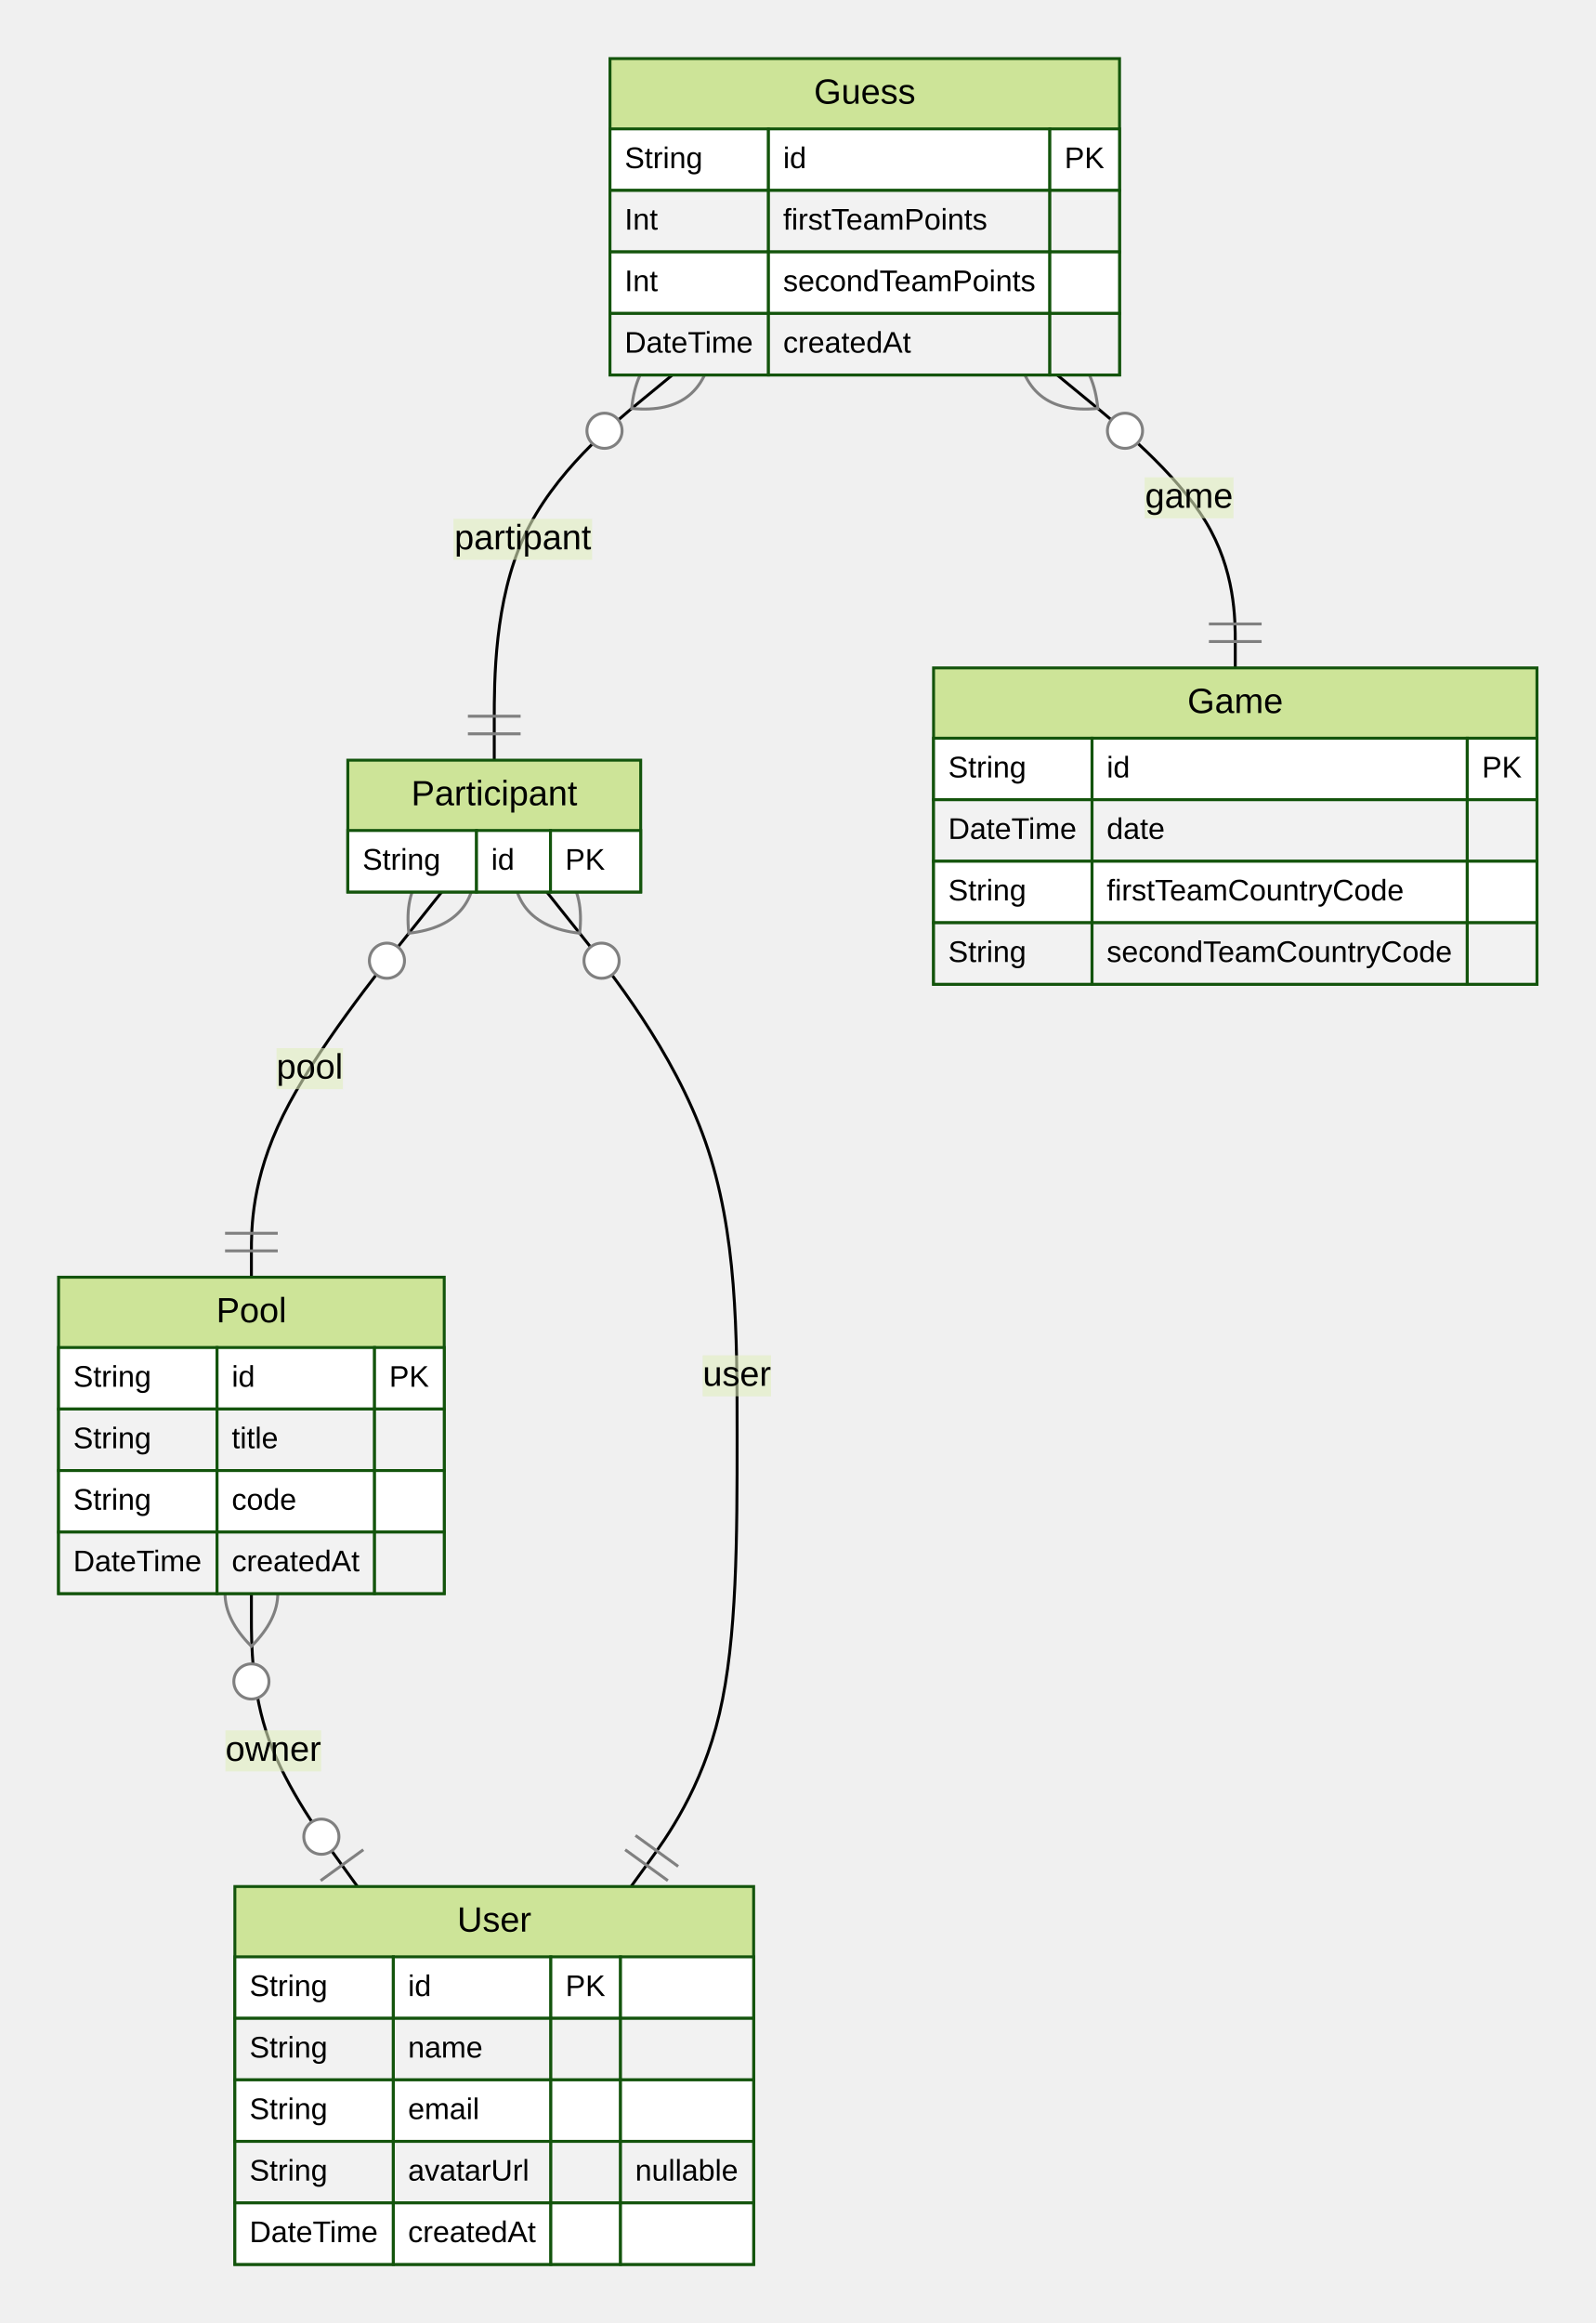
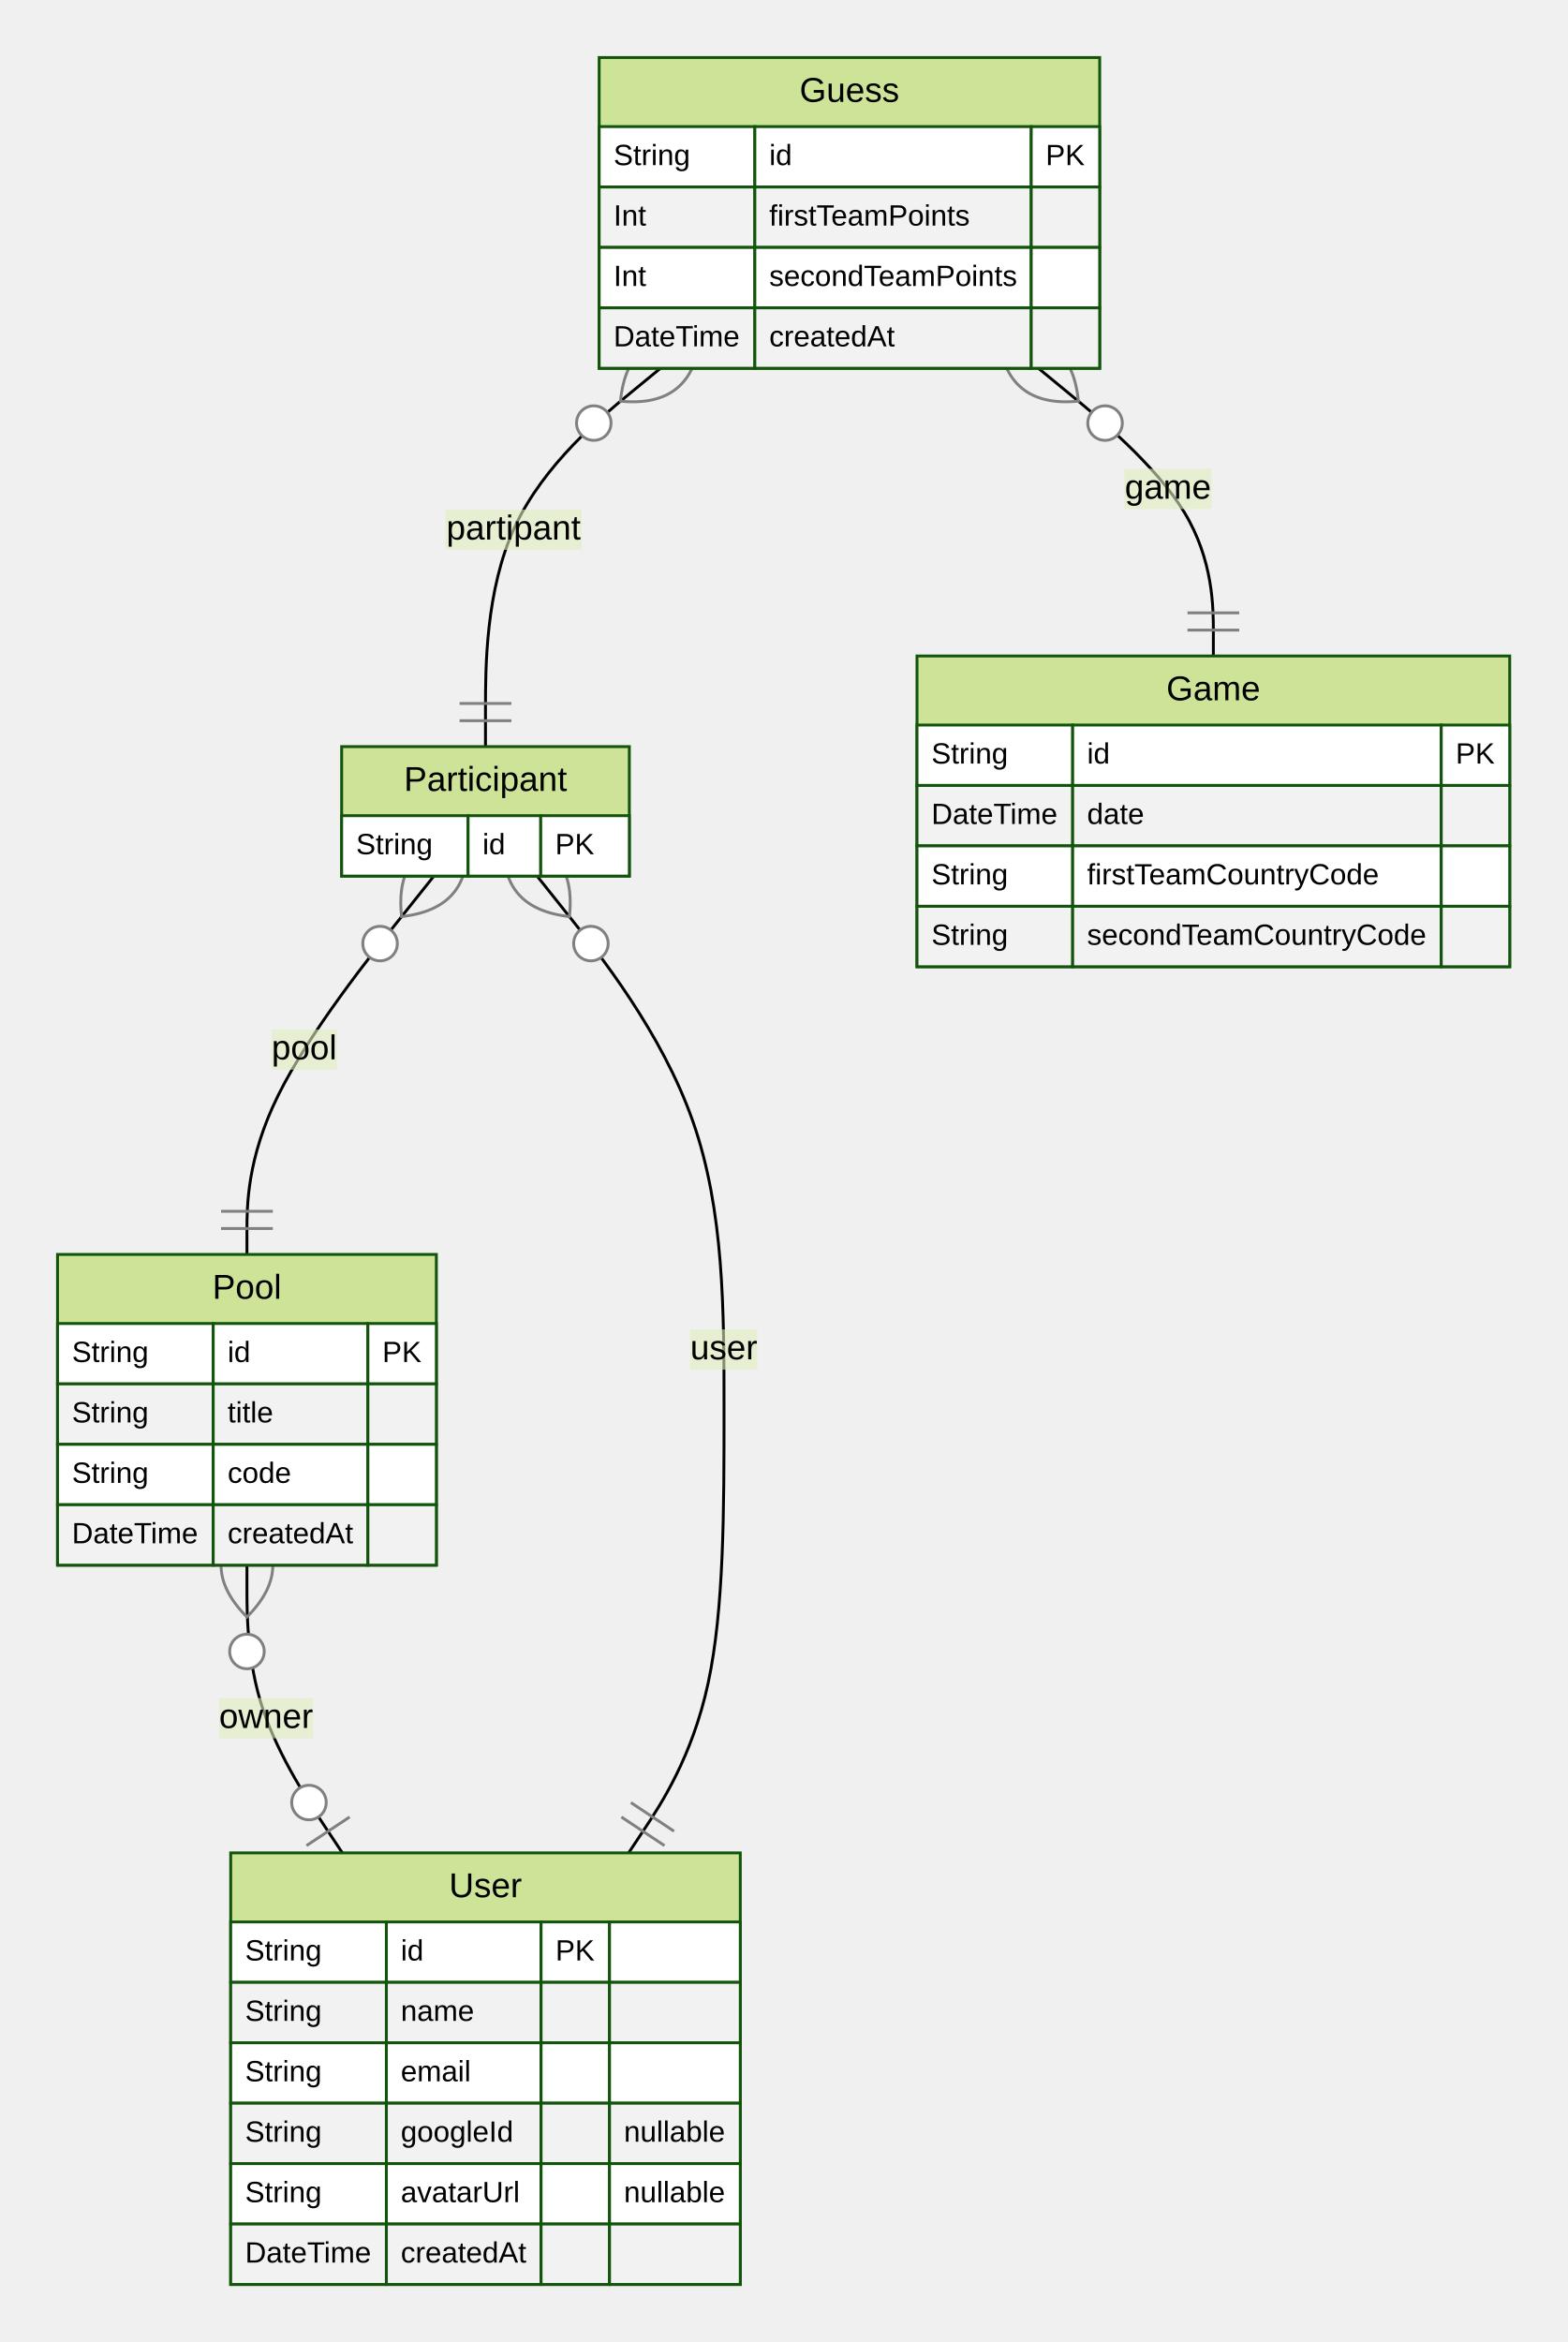
- <svg xmlns="http://www.w3.org/2000/svg" aria-labelledby="chart-title-mermaid-0 chart-desc-mermaid-0" role="img" viewBox="0 0 544.791 793" style="max-width: 544.791px; background-color: white;" width="100%" id="mermaid-0">
+ <svg xmlns="http://www.w3.org/2000/svg" aria-labelledby="chart-title-mermaid-0 chart-desc-mermaid-0" role="img" viewBox="0 0 544.791 814" style="max-width: 544.791px; background-color: white;" width="100%" id="mermaid-0">
  <style>#mermaid-0 {font-family:"trebuchet ms",verdana,arial,sans-serif;font-size:16px;fill:#000000;}#mermaid-0 .error-icon{fill:#552222;}#mermaid-0 .error-text{fill:#552222;stroke:#552222;}#mermaid-0 .edge-thickness-normal{stroke-width:2px;}#mermaid-0 .edge-thickness-thick{stroke-width:3.5px;}#mermaid-0 .edge-pattern-solid{stroke-dasharray:0;}#mermaid-0 .edge-pattern-dashed{stroke-dasharray:3;}#mermaid-0 .edge-pattern-dotted{stroke-dasharray:2;}#mermaid-0 .marker{fill:#000000;stroke:#000000;}#mermaid-0 .marker.cross{stroke:#000000;}#mermaid-0 svg{font-family:"trebuchet ms",verdana,arial,sans-serif;font-size:16px;}#mermaid-0 .entityBox{fill:#cde498;stroke:#13540c;}#mermaid-0 .attributeBoxOdd{fill:#ffffff;stroke:#13540c;}#mermaid-0 .attributeBoxEven{fill:#f2f2f2;stroke:#13540c;}#mermaid-0 .relationshipLabelBox{fill:hsl(78.158, 58.462%, 84.51%);opacity:0.7;background-color:hsl(78.158, 58.462%, 84.51%);}#mermaid-0 .relationshipLabelBox rect{opacity:0.5;}#mermaid-0 .relationshipLine{stroke:#000000;}#mermaid-0 :root{--mermaid-font-family:"trebuchet ms",verdana,arial,sans-serif;}</style>
  <g />
  <defs>
    <marker orient="auto" markerHeight="18" markerWidth="18" refY="9" refX="0" id="ONLY_ONE_START">
      <path d="M9,0 L9,18 M15,0 L15,18" fill="none" stroke="gray" />
    </marker>
  </defs>
  <defs>
    <marker orient="auto" markerHeight="18" markerWidth="18" refY="9" refX="18" id="ONLY_ONE_END">
      <path d="M3,0 L3,18 M9,0 L9,18" fill="none" stroke="gray" />
    </marker>
  </defs>
  <defs>
    <marker orient="auto" markerHeight="18" markerWidth="30" refY="9" refX="0" id="ZERO_OR_ONE_START">
      <circle r="6" cy="9" cx="21" fill="white" stroke="gray" />
      <path d="M9,0 L9,18" fill="none" stroke="gray" />
    </marker>
  </defs>
  <defs>
    <marker orient="auto" markerHeight="18" markerWidth="30" refY="9" refX="30" id="ZERO_OR_ONE_END">
      <circle r="6" cy="9" cx="9" fill="white" stroke="gray" />
      <path d="M21,0 L21,18" fill="none" stroke="gray" />
    </marker>
  </defs>
  <defs>
    <marker orient="auto" markerHeight="36" markerWidth="45" refY="18" refX="18" id="ONE_OR_MORE_START">
      <path d="M0,18 Q 18,0 36,18 Q 18,36 0,18 M42,9 L42,27" fill="none" stroke="gray" />
    </marker>
  </defs>
  <defs>
    <marker orient="auto" markerHeight="36" markerWidth="45" refY="18" refX="27" id="ONE_OR_MORE_END">
      <path d="M3,9 L3,27 M9,18 Q27,0 45,18 Q27,36 9,18" fill="none" stroke="gray" />
    </marker>
  </defs>
  <defs>
    <marker orient="auto" markerHeight="36" markerWidth="57" refY="18" refX="18" id="ZERO_OR_MORE_START">
      <circle r="6" cy="18" cx="48" fill="white" stroke="gray" />
      <path d="M0,18 Q18,0 36,18 Q18,36 0,18" fill="none" stroke="gray" />
    </marker>
  </defs>
  <defs>
    <marker orient="auto" markerHeight="36" markerWidth="57" refY="18" refX="39" id="ZERO_OR_MORE_END">
      <circle r="6" cy="18" cx="9" fill="white" stroke="gray" />
      <path d="M21,18 Q39,0 57,18 Q39,36 21,18" fill="none" stroke="gray" />
    </marker>
  </defs>
-   <path marker-start="url(#ZERO_OR_MORE_START)" marker-end="url(#ZERO_OR_ONE_END)" fill="none" stroke="gray" d="M85.841,544L85.841,552.333C85.841,560.667,85.841,577.333,91.876,594C97.911,610.667,109.981,627.333,116.016,635.667L122.051,644" class="er relationshipLine" />
-   <path marker-start="url(#ZERO_OR_MORE_START)" marker-end="url(#ONLY_ONE_END)" fill="none" stroke="gray" d="M186.702,304.5L197.532,318.083C208.362,331.667,230.023,358.833,240.853,389.75C251.683,420.667,251.683,455.333,251.683,490C251.683,524.667,251.683,559.333,245.648,585C239.613,610.667,227.543,627.333,221.508,635.667L215.473,644" class="er relationshipLine" />
+   <path marker-start="url(#ZERO_OR_MORE_START)" marker-end="url(#ZERO_OR_ONE_END)" fill="none" stroke="gray" d="M85.841,544L85.841,552.333C85.841,560.667,85.841,577.333,91.37,594C96.898,610.667,107.954,627.333,113.482,635.667L119.01,644" class="er relationshipLine" />
+   <path marker-start="url(#ZERO_OR_MORE_START)" marker-end="url(#ONLY_ONE_END)" fill="none" stroke="gray" d="M186.702,304.5L197.532,318.083C208.362,331.667,230.023,358.833,240.853,389.75C251.683,420.667,251.683,455.333,251.683,490C251.683,524.667,251.683,559.333,246.155,585C240.627,610.667,229.571,627.333,224.043,635.667L218.515,644" class="er relationshipLine" />
  <path marker-start="url(#ZERO_OR_MORE_START)" marker-end="url(#ONLY_ONE_END)" fill="none" stroke="gray" d="M150.823,304.5L139.992,318.083C129.162,331.667,107.502,358.833,96.672,380.75C85.841,402.667,85.841,419.333,85.841,427.667L85.841,436" class="er relationshipLine" />
  <path marker-start="url(#ZERO_OR_MORE_START)" marker-end="url(#ONLY_ONE_END)" fill="none" stroke="gray" d="M360.956,128L371.093,136.333C381.23,144.667,401.503,161.333,411.64,178C421.777,194.667,421.777,211.333,421.777,219.667L421.777,228" class="er relationshipLine" />
  <path marker-start="url(#ZERO_OR_MORE_START)" marker-end="url(#ONLY_ONE_END)" fill="none" stroke="gray" d="M229.583,128L219.446,136.333C209.309,144.667,189.036,161.333,178.899,183.25C168.762,205.167,168.762,232.333,168.762,245.917L168.762,259.5" class="er relationshipLine" />
  <g transform="translate(20,436 )" id="Pool">
    <rect height="108" width="131.683" y="0" x="0" stroke="gray" fill-opacity="100%" fill="honeydew" class="er entityBox" />
    <text transform="translate(65.84149,12)" style="font-family: &quot;trebuchet ms&quot;, verdana, arial, sans-serif;; font-size: 12px" text-anchor="middle" dominant-baseline="middle" y="0" x="0" id="entity-Pool" class="er entityLabel">Pool</text>
    <rect height="21" width="54.113" y="24" x="0" stroke="gray" fill-opacity="100%" fill="honeydew" class="er attributeBoxOdd" />
    <text transform="translate(5,34.5)" style="font-family: &quot;trebuchet ms&quot;, verdana, arial, sans-serif;; font-size: 10.2px" text-anchor="left" dominant-baseline="middle" y="0" x="0" id="entity-Pool-attr-1-type" class="er entityLabel">String</text>
    <rect height="21" width="53.775" y="24" x="54.113" stroke="gray" fill-opacity="100%" fill="honeydew" class="er attributeBoxOdd" />
    <text transform="translate(59.11313,34.5)" style="font-family: &quot;trebuchet ms&quot;, verdana, arial, sans-serif;; font-size: 10.2px" text-anchor="left" dominant-baseline="middle" y="0" x="0" id="entity-Pool-attr-1-name" class="er entityLabel">id</text>
    <rect height="21" width="23.795" y="24" x="107.888" stroke="gray" fill-opacity="100%" fill="honeydew" class="er attributeBoxOdd" />
    <text transform="translate(112.888,34.5)" style="font-family: &quot;trebuchet ms&quot;, verdana, arial, sans-serif;; font-size: 10.2px" text-anchor="left" dominant-baseline="middle" y="0" x="0" id="entity-Pool-attr-1-key" class="er entityLabel">PK</text>
    <rect height="21" width="54.113" y="45" x="0" stroke="gray" fill-opacity="100%" fill="honeydew" class="er attributeBoxEven" />
    <text transform="translate(5,55.5)" style="font-family: &quot;trebuchet ms&quot;, verdana, arial, sans-serif;; font-size: 10.2px" text-anchor="left" dominant-baseline="middle" y="0" x="0" id="entity-Pool-attr-2-type" class="er entityLabel">String</text>
    <rect height="21" width="53.775" y="45" x="54.113" stroke="gray" fill-opacity="100%" fill="honeydew" class="er attributeBoxEven" />
    <text transform="translate(59.11313,55.5)" style="font-family: &quot;trebuchet ms&quot;, verdana, arial, sans-serif;; font-size: 10.2px" text-anchor="left" dominant-baseline="middle" y="0" x="0" id="entity-Pool-attr-2-name" class="er entityLabel">title</text>
    <rect height="21" width="23.795" y="45" x="107.888" stroke="gray" fill-opacity="100%" fill="honeydew" class="er attributeBoxEven" />
    <text transform="translate(112.888,55.5)" style="font-family: &quot;trebuchet ms&quot;, verdana, arial, sans-serif;; font-size: 10.2px" text-anchor="left" dominant-baseline="middle" y="0" x="0" id="entity-Pool-attr-2-key" class="er entityLabel" />
    <rect height="21" width="54.113" y="66" x="0" stroke="gray" fill-opacity="100%" fill="honeydew" class="er attributeBoxOdd" />
    <text transform="translate(5,76.5)" style="font-family: &quot;trebuchet ms&quot;, verdana, arial, sans-serif;; font-size: 10.2px" text-anchor="left" dominant-baseline="middle" y="0" x="0" id="entity-Pool-attr-3-type" class="er entityLabel">String</text>
    <rect height="21" width="53.775" y="66" x="54.113" stroke="gray" fill-opacity="100%" fill="honeydew" class="er attributeBoxOdd" />
    <text transform="translate(59.11313,76.5)" style="font-family: &quot;trebuchet ms&quot;, verdana, arial, sans-serif;; font-size: 10.2px" text-anchor="left" dominant-baseline="middle" y="0" x="0" id="entity-Pool-attr-3-name" class="er entityLabel">code</text>
    <rect height="21" width="23.795" y="66" x="107.888" stroke="gray" fill-opacity="100%" fill="honeydew" class="er attributeBoxOdd" />
    <text transform="translate(112.888,76.5)" style="font-family: &quot;trebuchet ms&quot;, verdana, arial, sans-serif;; font-size: 10.2px" text-anchor="left" dominant-baseline="middle" y="0" x="0" id="entity-Pool-attr-3-key" class="er entityLabel" />
    <rect height="21" width="54.113" y="87" x="0" stroke="gray" fill-opacity="100%" fill="honeydew" class="er attributeBoxEven" />
    <text transform="translate(5,97.5)" style="font-family: &quot;trebuchet ms&quot;, verdana, arial, sans-serif;; font-size: 10.2px" text-anchor="left" dominant-baseline="middle" y="0" x="0" id="entity-Pool-attr-4-type" class="er entityLabel">DateTime</text>
    <rect height="21" width="53.775" y="87" x="54.113" stroke="gray" fill-opacity="100%" fill="honeydew" class="er attributeBoxEven" />
    <text transform="translate(59.11313,97.5)" style="font-family: &quot;trebuchet ms&quot;, verdana, arial, sans-serif;; font-size: 10.2px" text-anchor="left" dominant-baseline="middle" y="0" x="0" id="entity-Pool-attr-4-name" class="er entityLabel">createdAt</text>
    <rect height="21" width="23.795" y="87" x="107.888" stroke="gray" fill-opacity="100%" fill="honeydew" class="er attributeBoxEven" />
    <text transform="translate(112.888,97.5)" style="font-family: &quot;trebuchet ms&quot;, verdana, arial, sans-serif;; font-size: 10.2px" text-anchor="left" dominant-baseline="middle" y="0" x="0" id="entity-Pool-attr-4-key" class="er entityLabel" />
  </g>
  <g transform="translate(118.7622,259.5 )" id="Participant">
    <rect height="45" width="100" y="0" x="0" stroke="gray" fill-opacity="100%" fill="honeydew" class="er entityBox" />
    <text transform="translate(50,12)" style="font-family: &quot;trebuchet ms&quot;, verdana, arial, sans-serif;; font-size: 12px" text-anchor="middle" dominant-baseline="middle" y="0" x="0" id="entity-Participant" class="er entityLabel">Participant</text>
    <rect height="21" width="43.945" y="24" x="0" stroke="gray" fill-opacity="100%" fill="honeydew" class="er attributeBoxOdd" />
    <text transform="translate(5,34.5)" style="font-family: &quot;trebuchet ms&quot;, verdana, arial, sans-serif;; font-size: 10.2px" text-anchor="left" dominant-baseline="middle" y="0" x="0" id="entity-Participant-attr-1-type" class="er entityLabel">String</text>
    <rect height="21" width="25.262" y="24" x="43.945" stroke="gray" fill-opacity="100%" fill="honeydew" class="er attributeBoxOdd" />
    <text transform="translate(48.94526,34.5)" style="font-family: &quot;trebuchet ms&quot;, verdana, arial, sans-serif;; font-size: 10.2px" text-anchor="left" dominant-baseline="middle" y="0" x="0" id="entity-Participant-attr-1-name" class="er entityLabel">id</text>
    <rect height="21" width="30.793" y="24" x="69.207" stroke="gray" fill-opacity="100%" fill="honeydew" class="er attributeBoxOdd" />
    <text transform="translate(74.20681,34.5)" style="font-family: &quot;trebuchet ms&quot;, verdana, arial, sans-serif;; font-size: 10.2px" text-anchor="left" dominant-baseline="middle" y="0" x="0" id="entity-Participant-attr-1-key" class="er entityLabel">PK</text>
  </g>
  <g transform="translate(80.19414,644 )" id="User">
-     <rect height="129" width="177.136" y="0" x="0" stroke="gray" fill-opacity="100%" fill="honeydew" class="er entityBox" />
+     <rect height="150" width="177.136" y="0" x="0" stroke="gray" fill-opacity="100%" fill="honeydew" class="er entityBox" />
    <text transform="translate(88.5681,12)" style="font-family: &quot;trebuchet ms&quot;, verdana, arial, sans-serif;; font-size: 12px" text-anchor="middle" dominant-baseline="middle" y="0" x="0" id="entity-User" class="er entityLabel">User</text>
    <rect height="21" width="54.113" y="24" x="0" stroke="gray" fill-opacity="100%" fill="honeydew" class="er attributeBoxOdd" />
    <text transform="translate(5,34.5)" style="font-family: &quot;trebuchet ms&quot;, verdana, arial, sans-serif;; font-size: 10.2px" text-anchor="left" dominant-baseline="middle" y="0" x="0" id="entity-User-attr-1-type" class="er entityLabel">String</text>
    <rect height="21" width="53.775" y="24" x="54.113" stroke="gray" fill-opacity="100%" fill="honeydew" class="er attributeBoxOdd" />
    <text transform="translate(59.11313,34.5)" style="font-family: &quot;trebuchet ms&quot;, verdana, arial, sans-serif;; font-size: 10.2px" text-anchor="left" dominant-baseline="middle" y="0" x="0" id="entity-User-attr-1-name" class="er entityLabel">id</text>
    <rect height="21" width="23.795" y="24" x="107.888" stroke="gray" fill-opacity="100%" fill="honeydew" class="er attributeBoxOdd" />
    <text transform="translate(112.888,34.5)" style="font-family: &quot;trebuchet ms&quot;, verdana, arial, sans-serif;; font-size: 10.2px" text-anchor="left" dominant-baseline="middle" y="0" x="0" id="entity-User-attr-1-key" class="er entityLabel">PK</text>
    <rect height="21" width="45.453" y="24" x="131.683" stroke="gray" fill-opacity="100%" fill="honeydew" class="er attributeBoxOdd" />
    <text transform="translate(136.683,34.5)" style="font-family: &quot;trebuchet ms&quot;, verdana, arial, sans-serif;; font-size: 10.2px" text-anchor="left" dominant-baseline="middle" y="0" x="0" id="entity-User-attr-1-comment" class="er entityLabel" />
    <rect height="21" width="54.113" y="45" x="0" stroke="gray" fill-opacity="100%" fill="honeydew" class="er attributeBoxEven" />
    <text transform="translate(5,55.5)" style="font-family: &quot;trebuchet ms&quot;, verdana, arial, sans-serif;; font-size: 10.2px" text-anchor="left" dominant-baseline="middle" y="0" x="0" id="entity-User-attr-2-type" class="er entityLabel">String</text>
    <rect height="21" width="53.775" y="45" x="54.113" stroke="gray" fill-opacity="100%" fill="honeydew" class="er attributeBoxEven" />
    <text transform="translate(59.11313,55.5)" style="font-family: &quot;trebuchet ms&quot;, verdana, arial, sans-serif;; font-size: 10.2px" text-anchor="left" dominant-baseline="middle" y="0" x="0" id="entity-User-attr-2-name" class="er entityLabel">name</text>
    <rect height="21" width="23.795" y="45" x="107.888" stroke="gray" fill-opacity="100%" fill="honeydew" class="er attributeBoxEven" />
    <text transform="translate(112.888,55.5)" style="font-family: &quot;trebuchet ms&quot;, verdana, arial, sans-serif;; font-size: 10.2px" text-anchor="left" dominant-baseline="middle" y="0" x="0" id="entity-User-attr-2-key" class="er entityLabel" />
    <rect height="21" width="45.453" y="45" x="131.683" stroke="gray" fill-opacity="100%" fill="honeydew" class="er attributeBoxEven" />
    <text transform="translate(136.683,55.5)" style="font-family: &quot;trebuchet ms&quot;, verdana, arial, sans-serif;; font-size: 10.2px" text-anchor="left" dominant-baseline="middle" y="0" x="0" id="entity-User-attr-2-comment" class="er entityLabel" />
    <rect height="21" width="54.113" y="66" x="0" stroke="gray" fill-opacity="100%" fill="honeydew" class="er attributeBoxOdd" />
    <text transform="translate(5,76.5)" style="font-family: &quot;trebuchet ms&quot;, verdana, arial, sans-serif;; font-size: 10.2px" text-anchor="left" dominant-baseline="middle" y="0" x="0" id="entity-User-attr-3-type" class="er entityLabel">String</text>
    <rect height="21" width="53.775" y="66" x="54.113" stroke="gray" fill-opacity="100%" fill="honeydew" class="er attributeBoxOdd" />
    <text transform="translate(59.11313,76.5)" style="font-family: &quot;trebuchet ms&quot;, verdana, arial, sans-serif;; font-size: 10.2px" text-anchor="left" dominant-baseline="middle" y="0" x="0" id="entity-User-attr-3-name" class="er entityLabel">email</text>
    <rect height="21" width="23.795" y="66" x="107.888" stroke="gray" fill-opacity="100%" fill="honeydew" class="er attributeBoxOdd" />
    <text transform="translate(112.888,76.5)" style="font-family: &quot;trebuchet ms&quot;, verdana, arial, sans-serif;; font-size: 10.2px" text-anchor="left" dominant-baseline="middle" y="0" x="0" id="entity-User-attr-3-key" class="er entityLabel" />
    <rect height="21" width="45.453" y="66" x="131.683" stroke="gray" fill-opacity="100%" fill="honeydew" class="er attributeBoxOdd" />
    <text transform="translate(136.683,76.5)" style="font-family: &quot;trebuchet ms&quot;, verdana, arial, sans-serif;; font-size: 10.2px" text-anchor="left" dominant-baseline="middle" y="0" x="0" id="entity-User-attr-3-comment" class="er entityLabel" />
    <rect height="21" width="54.113" y="87" x="0" stroke="gray" fill-opacity="100%" fill="honeydew" class="er attributeBoxEven" />
    <text transform="translate(5,97.5)" style="font-family: &quot;trebuchet ms&quot;, verdana, arial, sans-serif;; font-size: 10.2px" text-anchor="left" dominant-baseline="middle" y="0" x="0" id="entity-User-attr-4-type" class="er entityLabel">String</text>
    <rect height="21" width="53.775" y="87" x="54.113" stroke="gray" fill-opacity="100%" fill="honeydew" class="er attributeBoxEven" />
-     <text transform="translate(59.11313,97.5)" style="font-family: &quot;trebuchet ms&quot;, verdana, arial, sans-serif;; font-size: 10.2px" text-anchor="left" dominant-baseline="middle" y="0" x="0" id="entity-User-attr-4-name" class="er entityLabel">avatarUrl</text>
+     <text transform="translate(59.11313,97.5)" style="font-family: &quot;trebuchet ms&quot;, verdana, arial, sans-serif;; font-size: 10.2px" text-anchor="left" dominant-baseline="middle" y="0" x="0" id="entity-User-attr-4-name" class="er entityLabel">googleId</text>
    <rect height="21" width="23.795" y="87" x="107.888" stroke="gray" fill-opacity="100%" fill="honeydew" class="er attributeBoxEven" />
    <text transform="translate(112.888,97.5)" style="font-family: &quot;trebuchet ms&quot;, verdana, arial, sans-serif;; font-size: 10.2px" text-anchor="left" dominant-baseline="middle" y="0" x="0" id="entity-User-attr-4-key" class="er entityLabel" />
    <rect height="21" width="45.453" y="87" x="131.683" stroke="gray" fill-opacity="100%" fill="honeydew" class="er attributeBoxEven" />
    <text transform="translate(136.683,97.5)" style="font-family: &quot;trebuchet ms&quot;, verdana, arial, sans-serif;; font-size: 10.2px" text-anchor="left" dominant-baseline="middle" y="0" x="0" id="entity-User-attr-4-comment" class="er entityLabel">nullable</text>
    <rect height="21" width="54.113" y="108" x="0" stroke="gray" fill-opacity="100%" fill="honeydew" class="er attributeBoxOdd" />
-     <text transform="translate(5,118.5)" style="font-family: &quot;trebuchet ms&quot;, verdana, arial, sans-serif;; font-size: 10.2px" text-anchor="left" dominant-baseline="middle" y="0" x="0" id="entity-User-attr-5-type" class="er entityLabel">DateTime</text>
+     <text transform="translate(5,118.5)" style="font-family: &quot;trebuchet ms&quot;, verdana, arial, sans-serif;; font-size: 10.2px" text-anchor="left" dominant-baseline="middle" y="0" x="0" id="entity-User-attr-5-type" class="er entityLabel">String</text>
    <rect height="21" width="53.775" y="108" x="54.113" stroke="gray" fill-opacity="100%" fill="honeydew" class="er attributeBoxOdd" />
-     <text transform="translate(59.11313,118.5)" style="font-family: &quot;trebuchet ms&quot;, verdana, arial, sans-serif;; font-size: 10.2px" text-anchor="left" dominant-baseline="middle" y="0" x="0" id="entity-User-attr-5-name" class="er entityLabel">createdAt</text>
+     <text transform="translate(59.11313,118.5)" style="font-family: &quot;trebuchet ms&quot;, verdana, arial, sans-serif;; font-size: 10.2px" text-anchor="left" dominant-baseline="middle" y="0" x="0" id="entity-User-attr-5-name" class="er entityLabel">avatarUrl</text>
    <rect height="21" width="23.795" y="108" x="107.888" stroke="gray" fill-opacity="100%" fill="honeydew" class="er attributeBoxOdd" />
    <text transform="translate(112.888,118.5)" style="font-family: &quot;trebuchet ms&quot;, verdana, arial, sans-serif;; font-size: 10.2px" text-anchor="left" dominant-baseline="middle" y="0" x="0" id="entity-User-attr-5-key" class="er entityLabel" />
    <rect height="21" width="45.453" y="108" x="131.683" stroke="gray" fill-opacity="100%" fill="honeydew" class="er attributeBoxOdd" />
-     <text transform="translate(136.683,118.5)" style="font-family: &quot;trebuchet ms&quot;, verdana, arial, sans-serif;; font-size: 10.2px" text-anchor="left" dominant-baseline="middle" y="0" x="0" id="entity-User-attr-5-comment" class="er entityLabel" />
+     <text transform="translate(136.683,118.5)" style="font-family: &quot;trebuchet ms&quot;, verdana, arial, sans-serif;; font-size: 10.2px" text-anchor="left" dominant-baseline="middle" y="0" x="0" id="entity-User-attr-5-comment" class="er entityLabel">nullable</text>
+     <rect height="21" width="54.113" y="129" x="0" stroke="gray" fill-opacity="100%" fill="honeydew" class="er attributeBoxEven" />
+     <text transform="translate(5,139.5)" style="font-family: &quot;trebuchet ms&quot;, verdana, arial, sans-serif;; font-size: 10.2px" text-anchor="left" dominant-baseline="middle" y="0" x="0" id="entity-User-attr-6-type" class="er entityLabel">DateTime</text>
+     <rect height="21" width="53.775" y="129" x="54.113" stroke="gray" fill-opacity="100%" fill="honeydew" class="er attributeBoxEven" />
+     <text transform="translate(59.11313,139.5)" style="font-family: &quot;trebuchet ms&quot;, verdana, arial, sans-serif;; font-size: 10.2px" text-anchor="left" dominant-baseline="middle" y="0" x="0" id="entity-User-attr-6-name" class="er entityLabel">createdAt</text>
+     <rect height="21" width="23.795" y="129" x="107.888" stroke="gray" fill-opacity="100%" fill="honeydew" class="er attributeBoxEven" />
+     <text transform="translate(112.888,139.5)" style="font-family: &quot;trebuchet ms&quot;, verdana, arial, sans-serif;; font-size: 10.2px" text-anchor="left" dominant-baseline="middle" y="0" x="0" id="entity-User-attr-6-key" class="er entityLabel" />
+     <rect height="21" width="45.453" y="129" x="131.683" stroke="gray" fill-opacity="100%" fill="honeydew" class="er attributeBoxEven" />
+     <text transform="translate(136.683,139.5)" style="font-family: &quot;trebuchet ms&quot;, verdana, arial, sans-serif;; font-size: 10.2px" text-anchor="left" dominant-baseline="middle" y="0" x="0" id="entity-User-attr-6-comment" class="er entityLabel" />
  </g>
  <g transform="translate(318.7622,228 )" id="Game">
    <rect height="108" width="206.029" y="0" x="0" stroke="gray" fill-opacity="100%" fill="honeydew" class="er entityBox" />
    <text transform="translate(103.0145,12)" style="font-family: &quot;trebuchet ms&quot;, verdana, arial, sans-serif;; font-size: 12px" text-anchor="middle" dominant-baseline="middle" y="0" x="0" id="entity-Game" class="er entityLabel">Game</text>
    <rect height="21" width="54.113" y="24" x="0" stroke="gray" fill-opacity="100%" fill="honeydew" class="er attributeBoxOdd" />
    <text transform="translate(5,34.5)" style="font-family: &quot;trebuchet ms&quot;, verdana, arial, sans-serif;; font-size: 10.2px" text-anchor="left" dominant-baseline="middle" y="0" x="0" id="entity-Game-attr-1-type" class="er entityLabel">String</text>
    <rect height="21" width="128.121" y="24" x="54.113" stroke="gray" fill-opacity="100%" fill="honeydew" class="er attributeBoxOdd" />
    <text transform="translate(59.11313,34.5)" style="font-family: &quot;trebuchet ms&quot;, verdana, arial, sans-serif;; font-size: 10.2px" text-anchor="left" dominant-baseline="middle" y="0" x="0" id="entity-Game-attr-1-name" class="er entityLabel">id</text>
    <rect height="21" width="23.795" y="24" x="182.234" stroke="gray" fill-opacity="100%" fill="honeydew" class="er attributeBoxOdd" />
    <text transform="translate(187.2339,34.5)" style="font-family: &quot;trebuchet ms&quot;, verdana, arial, sans-serif;; font-size: 10.2px" text-anchor="left" dominant-baseline="middle" y="0" x="0" id="entity-Game-attr-1-key" class="er entityLabel">PK</text>
    <rect height="21" width="54.113" y="45" x="0" stroke="gray" fill-opacity="100%" fill="honeydew" class="er attributeBoxEven" />
    <text transform="translate(5,55.5)" style="font-family: &quot;trebuchet ms&quot;, verdana, arial, sans-serif;; font-size: 10.2px" text-anchor="left" dominant-baseline="middle" y="0" x="0" id="entity-Game-attr-2-type" class="er entityLabel">DateTime</text>
    <rect height="21" width="128.121" y="45" x="54.113" stroke="gray" fill-opacity="100%" fill="honeydew" class="er attributeBoxEven" />
    <text transform="translate(59.11313,55.5)" style="font-family: &quot;trebuchet ms&quot;, verdana, arial, sans-serif;; font-size: 10.2px" text-anchor="left" dominant-baseline="middle" y="0" x="0" id="entity-Game-attr-2-name" class="er entityLabel">date</text>
    <rect height="21" width="23.795" y="45" x="182.234" stroke="gray" fill-opacity="100%" fill="honeydew" class="er attributeBoxEven" />
    <text transform="translate(187.2339,55.5)" style="font-family: &quot;trebuchet ms&quot;, verdana, arial, sans-serif;; font-size: 10.2px" text-anchor="left" dominant-baseline="middle" y="0" x="0" id="entity-Game-attr-2-key" class="er entityLabel" />
    <rect height="21" width="54.113" y="66" x="0" stroke="gray" fill-opacity="100%" fill="honeydew" class="er attributeBoxOdd" />
    <text transform="translate(5,76.5)" style="font-family: &quot;trebuchet ms&quot;, verdana, arial, sans-serif;; font-size: 10.2px" text-anchor="left" dominant-baseline="middle" y="0" x="0" id="entity-Game-attr-3-type" class="er entityLabel">String</text>
    <rect height="21" width="128.121" y="66" x="54.113" stroke="gray" fill-opacity="100%" fill="honeydew" class="er attributeBoxOdd" />
    <text transform="translate(59.11313,76.5)" style="font-family: &quot;trebuchet ms&quot;, verdana, arial, sans-serif;; font-size: 10.2px" text-anchor="left" dominant-baseline="middle" y="0" x="0" id="entity-Game-attr-3-name" class="er entityLabel">firstTeamCountryCode</text>
    <rect height="21" width="23.795" y="66" x="182.234" stroke="gray" fill-opacity="100%" fill="honeydew" class="er attributeBoxOdd" />
    <text transform="translate(187.2339,76.5)" style="font-family: &quot;trebuchet ms&quot;, verdana, arial, sans-serif;; font-size: 10.2px" text-anchor="left" dominant-baseline="middle" y="0" x="0" id="entity-Game-attr-3-key" class="er entityLabel" />
    <rect height="21" width="54.113" y="87" x="0" stroke="gray" fill-opacity="100%" fill="honeydew" class="er attributeBoxEven" />
    <text transform="translate(5,97.5)" style="font-family: &quot;trebuchet ms&quot;, verdana, arial, sans-serif;; font-size: 10.2px" text-anchor="left" dominant-baseline="middle" y="0" x="0" id="entity-Game-attr-4-type" class="er entityLabel">String</text>
    <rect height="21" width="128.121" y="87" x="54.113" stroke="gray" fill-opacity="100%" fill="honeydew" class="er attributeBoxEven" />
    <text transform="translate(59.11313,97.5)" style="font-family: &quot;trebuchet ms&quot;, verdana, arial, sans-serif;; font-size: 10.2px" text-anchor="left" dominant-baseline="middle" y="0" x="0" id="entity-Game-attr-4-name" class="er entityLabel">secondTeamCountryCode</text>
    <rect height="21" width="23.795" y="87" x="182.234" stroke="gray" fill-opacity="100%" fill="honeydew" class="er attributeBoxEven" />
    <text transform="translate(187.2339,97.5)" style="font-family: &quot;trebuchet ms&quot;, verdana, arial, sans-serif;; font-size: 10.2px" text-anchor="left" dominant-baseline="middle" y="0" x="0" id="entity-Game-attr-4-key" class="er entityLabel" />
  </g>
  <g transform="translate(208.2763,20 )" id="Guess">
    <rect height="108" width="173.986" y="0" x="0" stroke="gray" fill-opacity="100%" fill="honeydew" class="er entityBox" />
    <text transform="translate(86.99312,12)" style="font-family: &quot;trebuchet ms&quot;, verdana, arial, sans-serif;; font-size: 12px" text-anchor="middle" dominant-baseline="middle" y="0" x="0" id="entity-Guess" class="er entityLabel">Guess</text>
    <rect height="21" width="54.113" y="24" x="0" stroke="gray" fill-opacity="100%" fill="honeydew" class="er attributeBoxOdd" />
    <text transform="translate(5,34.5)" style="font-family: &quot;trebuchet ms&quot;, verdana, arial, sans-serif;; font-size: 10.2px" text-anchor="left" dominant-baseline="middle" y="0" x="0" id="entity-Guess-attr-1-type" class="er entityLabel">String</text>
    <rect height="21" width="96.078" y="24" x="54.113" stroke="gray" fill-opacity="100%" fill="honeydew" class="er attributeBoxOdd" />
    <text transform="translate(59.11313,34.5)" style="font-family: &quot;trebuchet ms&quot;, verdana, arial, sans-serif;; font-size: 10.2px" text-anchor="left" dominant-baseline="middle" y="0" x="0" id="entity-Guess-attr-1-name" class="er entityLabel">id</text>
    <rect height="21" width="23.795" y="24" x="150.191" stroke="gray" fill-opacity="100%" fill="honeydew" class="er attributeBoxOdd" />
    <text transform="translate(155.1913,34.5)" style="font-family: &quot;trebuchet ms&quot;, verdana, arial, sans-serif;; font-size: 10.2px" text-anchor="left" dominant-baseline="middle" y="0" x="0" id="entity-Guess-attr-1-key" class="er entityLabel">PK</text>
    <rect height="21" width="54.113" y="45" x="0" stroke="gray" fill-opacity="100%" fill="honeydew" class="er attributeBoxEven" />
    <text transform="translate(5,55.5)" style="font-family: &quot;trebuchet ms&quot;, verdana, arial, sans-serif;; font-size: 10.2px" text-anchor="left" dominant-baseline="middle" y="0" x="0" id="entity-Guess-attr-2-type" class="er entityLabel">Int</text>
    <rect height="21" width="96.078" y="45" x="54.113" stroke="gray" fill-opacity="100%" fill="honeydew" class="er attributeBoxEven" />
    <text transform="translate(59.11313,55.5)" style="font-family: &quot;trebuchet ms&quot;, verdana, arial, sans-serif;; font-size: 10.2px" text-anchor="left" dominant-baseline="middle" y="0" x="0" id="entity-Guess-attr-2-name" class="er entityLabel">firstTeamPoints</text>
    <rect height="21" width="23.795" y="45" x="150.191" stroke="gray" fill-opacity="100%" fill="honeydew" class="er attributeBoxEven" />
    <text transform="translate(155.1913,55.5)" style="font-family: &quot;trebuchet ms&quot;, verdana, arial, sans-serif;; font-size: 10.2px" text-anchor="left" dominant-baseline="middle" y="0" x="0" id="entity-Guess-attr-2-key" class="er entityLabel" />
    <rect height="21" width="54.113" y="66" x="0" stroke="gray" fill-opacity="100%" fill="honeydew" class="er attributeBoxOdd" />
    <text transform="translate(5,76.5)" style="font-family: &quot;trebuchet ms&quot;, verdana, arial, sans-serif;; font-size: 10.2px" text-anchor="left" dominant-baseline="middle" y="0" x="0" id="entity-Guess-attr-3-type" class="er entityLabel">Int</text>
    <rect height="21" width="96.078" y="66" x="54.113" stroke="gray" fill-opacity="100%" fill="honeydew" class="er attributeBoxOdd" />
    <text transform="translate(59.11313,76.5)" style="font-family: &quot;trebuchet ms&quot;, verdana, arial, sans-serif;; font-size: 10.2px" text-anchor="left" dominant-baseline="middle" y="0" x="0" id="entity-Guess-attr-3-name" class="er entityLabel">secondTeamPoints</text>
    <rect height="21" width="23.795" y="66" x="150.191" stroke="gray" fill-opacity="100%" fill="honeydew" class="er attributeBoxOdd" />
    <text transform="translate(155.1913,76.5)" style="font-family: &quot;trebuchet ms&quot;, verdana, arial, sans-serif;; font-size: 10.2px" text-anchor="left" dominant-baseline="middle" y="0" x="0" id="entity-Guess-attr-3-key" class="er entityLabel" />
    <rect height="21" width="54.113" y="87" x="0" stroke="gray" fill-opacity="100%" fill="honeydew" class="er attributeBoxEven" />
    <text transform="translate(5,97.5)" style="font-family: &quot;trebuchet ms&quot;, verdana, arial, sans-serif;; font-size: 10.2px" text-anchor="left" dominant-baseline="middle" y="0" x="0" id="entity-Guess-attr-4-type" class="er entityLabel">DateTime</text>
    <rect height="21" width="96.078" y="87" x="54.113" stroke="gray" fill-opacity="100%" fill="honeydew" class="er attributeBoxEven" />
    <text transform="translate(59.11313,97.5)" style="font-family: &quot;trebuchet ms&quot;, verdana, arial, sans-serif;; font-size: 10.2px" text-anchor="left" dominant-baseline="middle" y="0" x="0" id="entity-Guess-attr-4-name" class="er entityLabel">createdAt</text>
    <rect height="21" width="23.795" y="87" x="150.191" stroke="gray" fill-opacity="100%" fill="honeydew" class="er attributeBoxEven" />
    <text transform="translate(155.1913,97.5)" style="font-family: &quot;trebuchet ms&quot;, verdana, arial, sans-serif;; font-size: 10.2px" text-anchor="left" dominant-baseline="middle" y="0" x="0" id="entity-Guess-attr-4-key" class="er entityLabel" />
  </g>
-   <rect fill-opacity="85%" fill="white" height="14" width="32.688" y="590.7" x="76.968" class="er relationshipLabelBox" />
-   <text style="font-family: &quot;trebuchet ms&quot;, verdana, arial, sans-serif;; font-size: 12px" dominant-baseline="middle" text-anchor="middle" y="597.7" x="93.312" id="rel1" class="er relationshipLabel">owner</text>
-   <rect fill-opacity="85%" fill="white" height="14" width="23.348" y="462.676" x="239.928" class="er relationshipLabelBox" />
-   <text style="font-family: &quot;trebuchet ms&quot;, verdana, arial, sans-serif;; font-size: 12px" dominant-baseline="middle" text-anchor="middle" y="469.676" x="251.601" id="rel2" class="er relationshipLabel">user</text>
+   <rect fill-opacity="85%" fill="white" height="14" width="32.688" y="590.185" x="76.147" class="er relationshipLabelBox" />
+   <text style="font-family: &quot;trebuchet ms&quot;, verdana, arial, sans-serif;; font-size: 12px" dominant-baseline="middle" text-anchor="middle" y="597.185" x="92.491" id="rel1" class="er relationshipLabel">owner</text>
+   <rect fill-opacity="85%" fill="white" height="14" width="23.348" y="462.055" x="239.92" class="er relationshipLabelBox" />
+   <text style="font-family: &quot;trebuchet ms&quot;, verdana, arial, sans-serif;; font-size: 12px" dominant-baseline="middle" text-anchor="middle" y="469.055" x="251.594" id="rel2" class="er relationshipLabel">user</text>
  <rect fill-opacity="85%" fill="white" height="14" width="22.688" y="357.795" x="94.4" class="er relationshipLabelBox" />
  <text style="font-family: &quot;trebuchet ms&quot;, verdana, arial, sans-serif;; font-size: 12px" dominant-baseline="middle" text-anchor="middle" y="364.795" x="105.744" id="rel3" class="er relationshipLabel">pool</text>
  <rect fill-opacity="85%" fill="white" height="14" width="30.344" y="162.93" x="390.825" class="er relationshipLabelBox" />
  <text style="font-family: &quot;trebuchet ms&quot;, verdana, arial, sans-serif;; font-size: 12px" dominant-baseline="middle" text-anchor="middle" y="169.93" x="405.997" id="rel4" class="er relationshipLabel">game</text>
  <rect fill-opacity="85%" fill="white" height="14" width="47.365" y="177.114" x="154.823" class="er relationshipLabelBox" />
  <text style="font-family: &quot;trebuchet ms&quot;, verdana, arial, sans-serif;; font-size: 12px" dominant-baseline="middle" text-anchor="middle" y="184.114" x="178.506" id="rel5" class="er relationshipLabel">partipant</text>
</svg>
